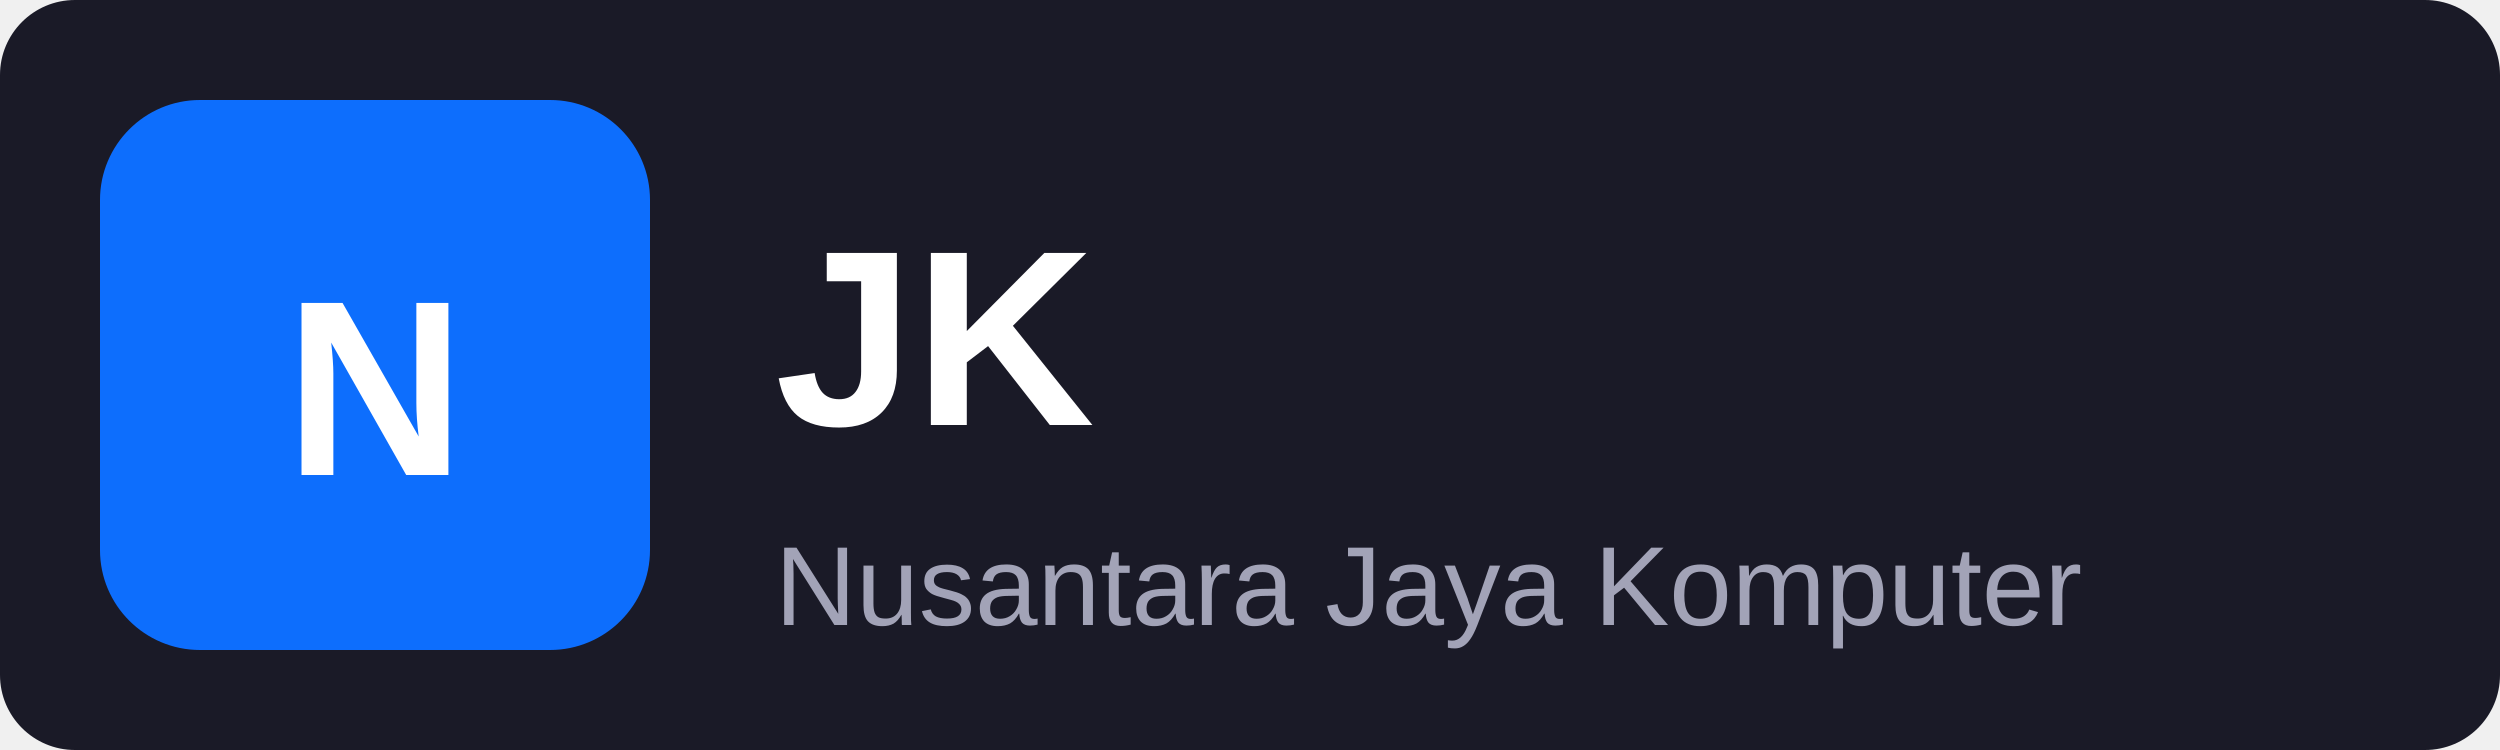
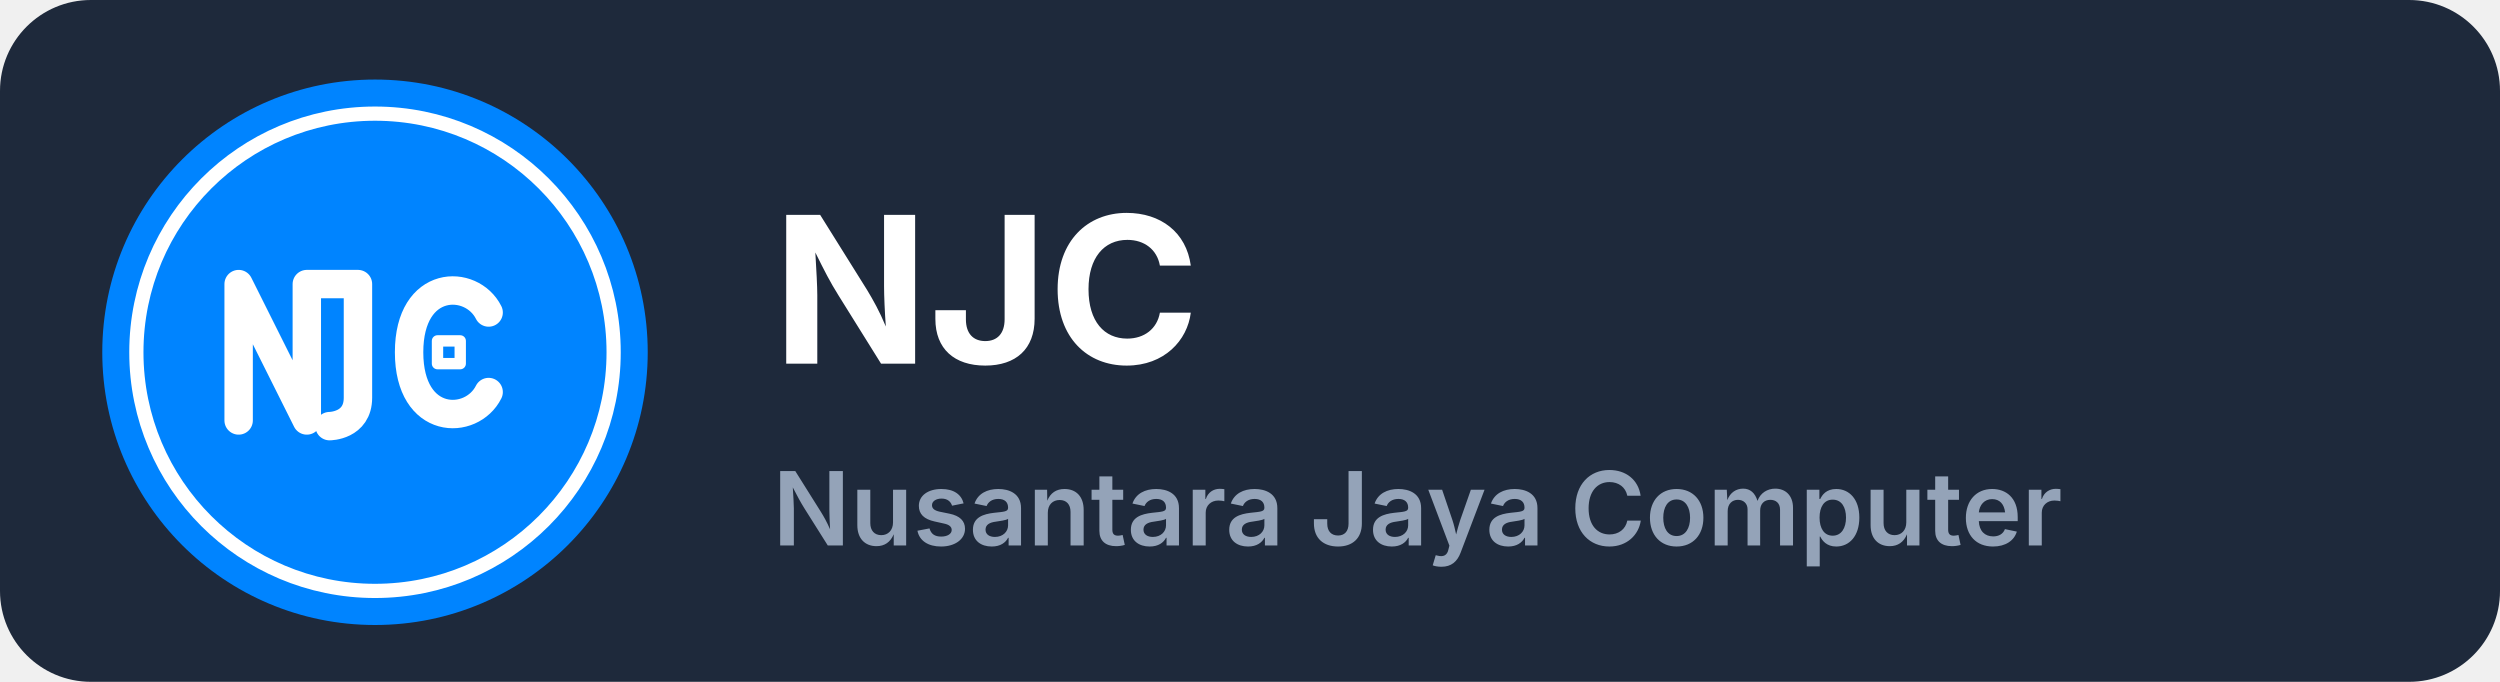
- <svg xmlns="http://www.w3.org/2000/svg" viewBox="0 0 200 60">
-   <rect width="200" height="60" rx="6" fill="#1a1a27" />
-   <rect x="8" y="8" width="44" height="44" rx="8" fill="#0d6efd" />
-   <text x="30" y="38" font-family="Arial, Helvetica, sans-serif" font-size="20" font-weight="bold" fill="#fff" text-anchor="middle">N</text>
-   <text x="62" y="34" font-family="Arial, Helvetica, sans-serif" font-size="20" font-weight="bold" fill="#fff">JK</text>
-   <text x="62" y="50" font-family="Arial, Helvetica, sans-serif" font-size="9" fill="#a2a3b7">Nusantara Jaya Komputer</text>
+ <svg xmlns="http://www.w3.org/2000/svg" viewBox="0 0 220 60">
+   <rect width="220" height="60" rx="8" fill="#1e293b" />
+   <g transform="translate(8, 6) scale(0.5)">
+     <circle cx="50" cy="50" r="48" fill="#0084FF" />
+     <circle cx="50" cy="50" r="42" fill="none" stroke="#FFFFFF" stroke-width="2.5" />
+     <g fill="none" stroke="#FFFFFF" stroke-linecap="round" stroke-linejoin="round">
+       <path d="M 26 62 L 26 38 L 38 62 L 38 38 L 47 38 L 47 58 C 47 63, 42 63, 42 63" stroke-width="5" />
+       <path d="M 70 43 C 67 37, 56 37, 56 50 C 56 63, 67 63, 70 57" stroke-width="5" />
+     </g>
+     <rect x="60" y="47" width="6" height="6" fill="#FFFFFF" rx="1" />
+     <rect x="62" y="49" width="2" height="2" fill="#0084FF" />
+   </g>
+   <text x="68" y="32" font-family="system-ui, -apple-system, sans-serif" font-size="18" font-weight="bold" fill="#ffffff">NJC</text>
+   <text x="68" y="48" font-family="system-ui, -apple-system, sans-serif" font-size="9" font-weight="600" fill="#94a3b8">Nusantara Jaya Computer</text>
</svg>
